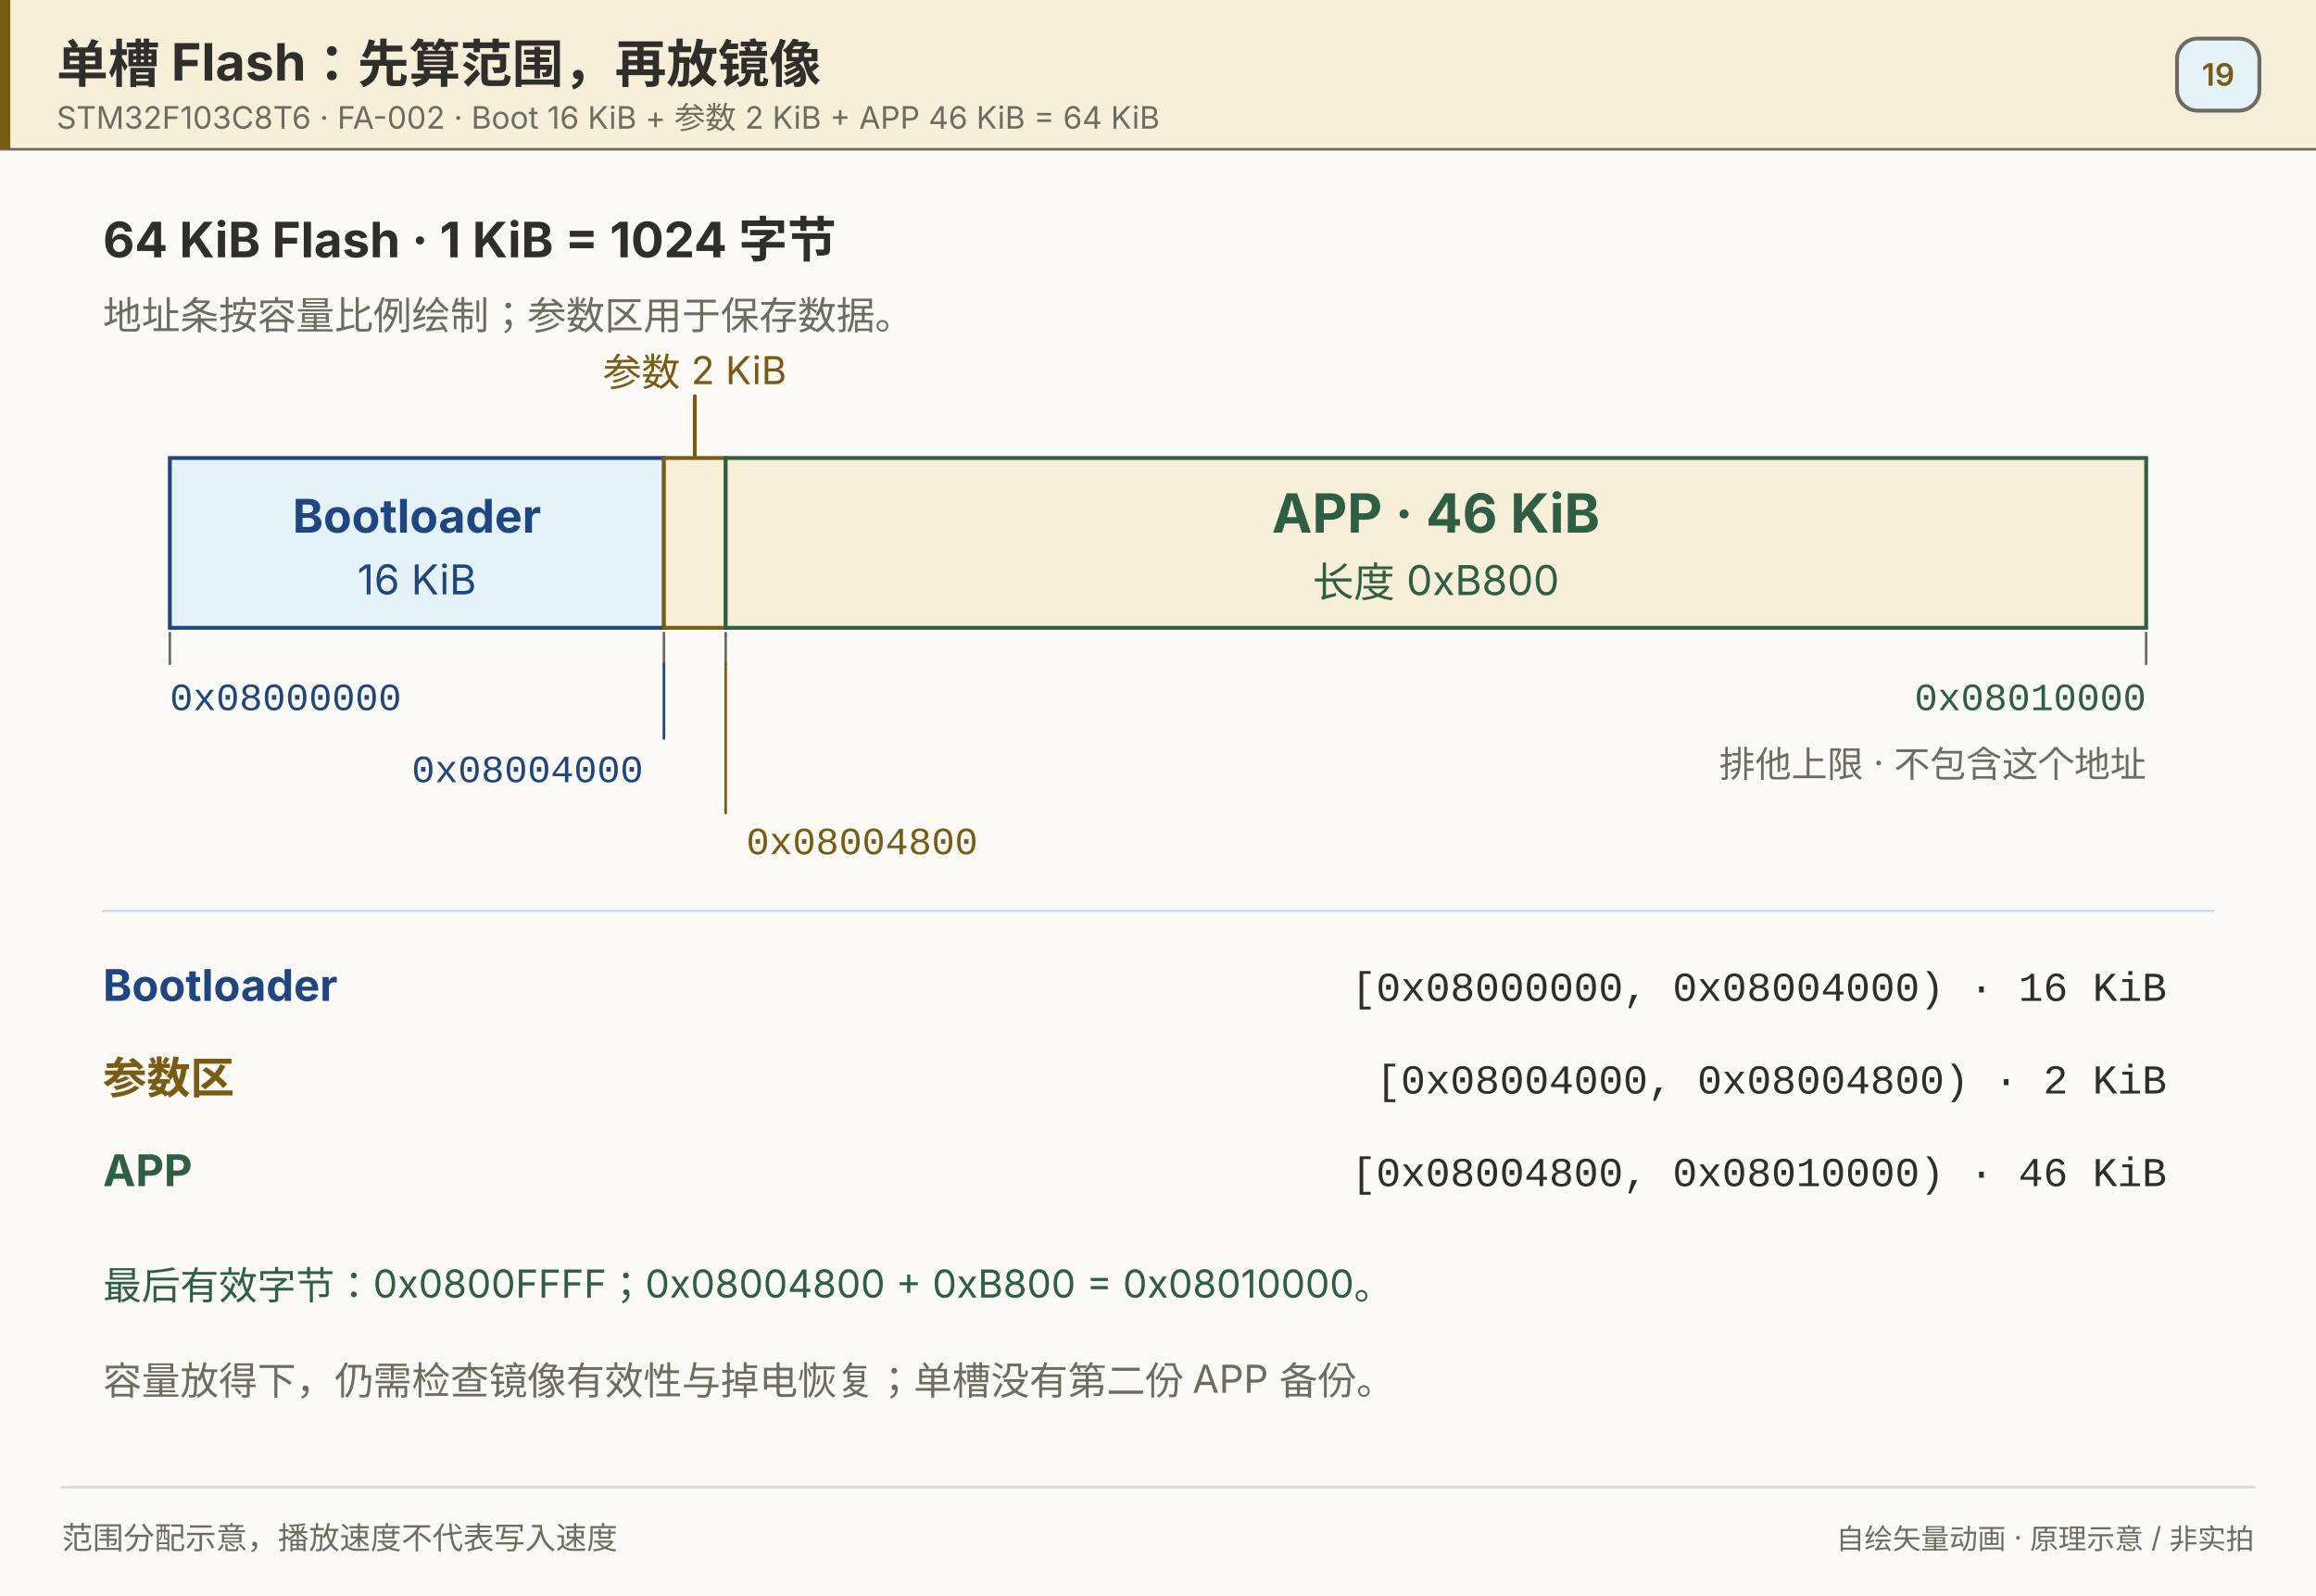
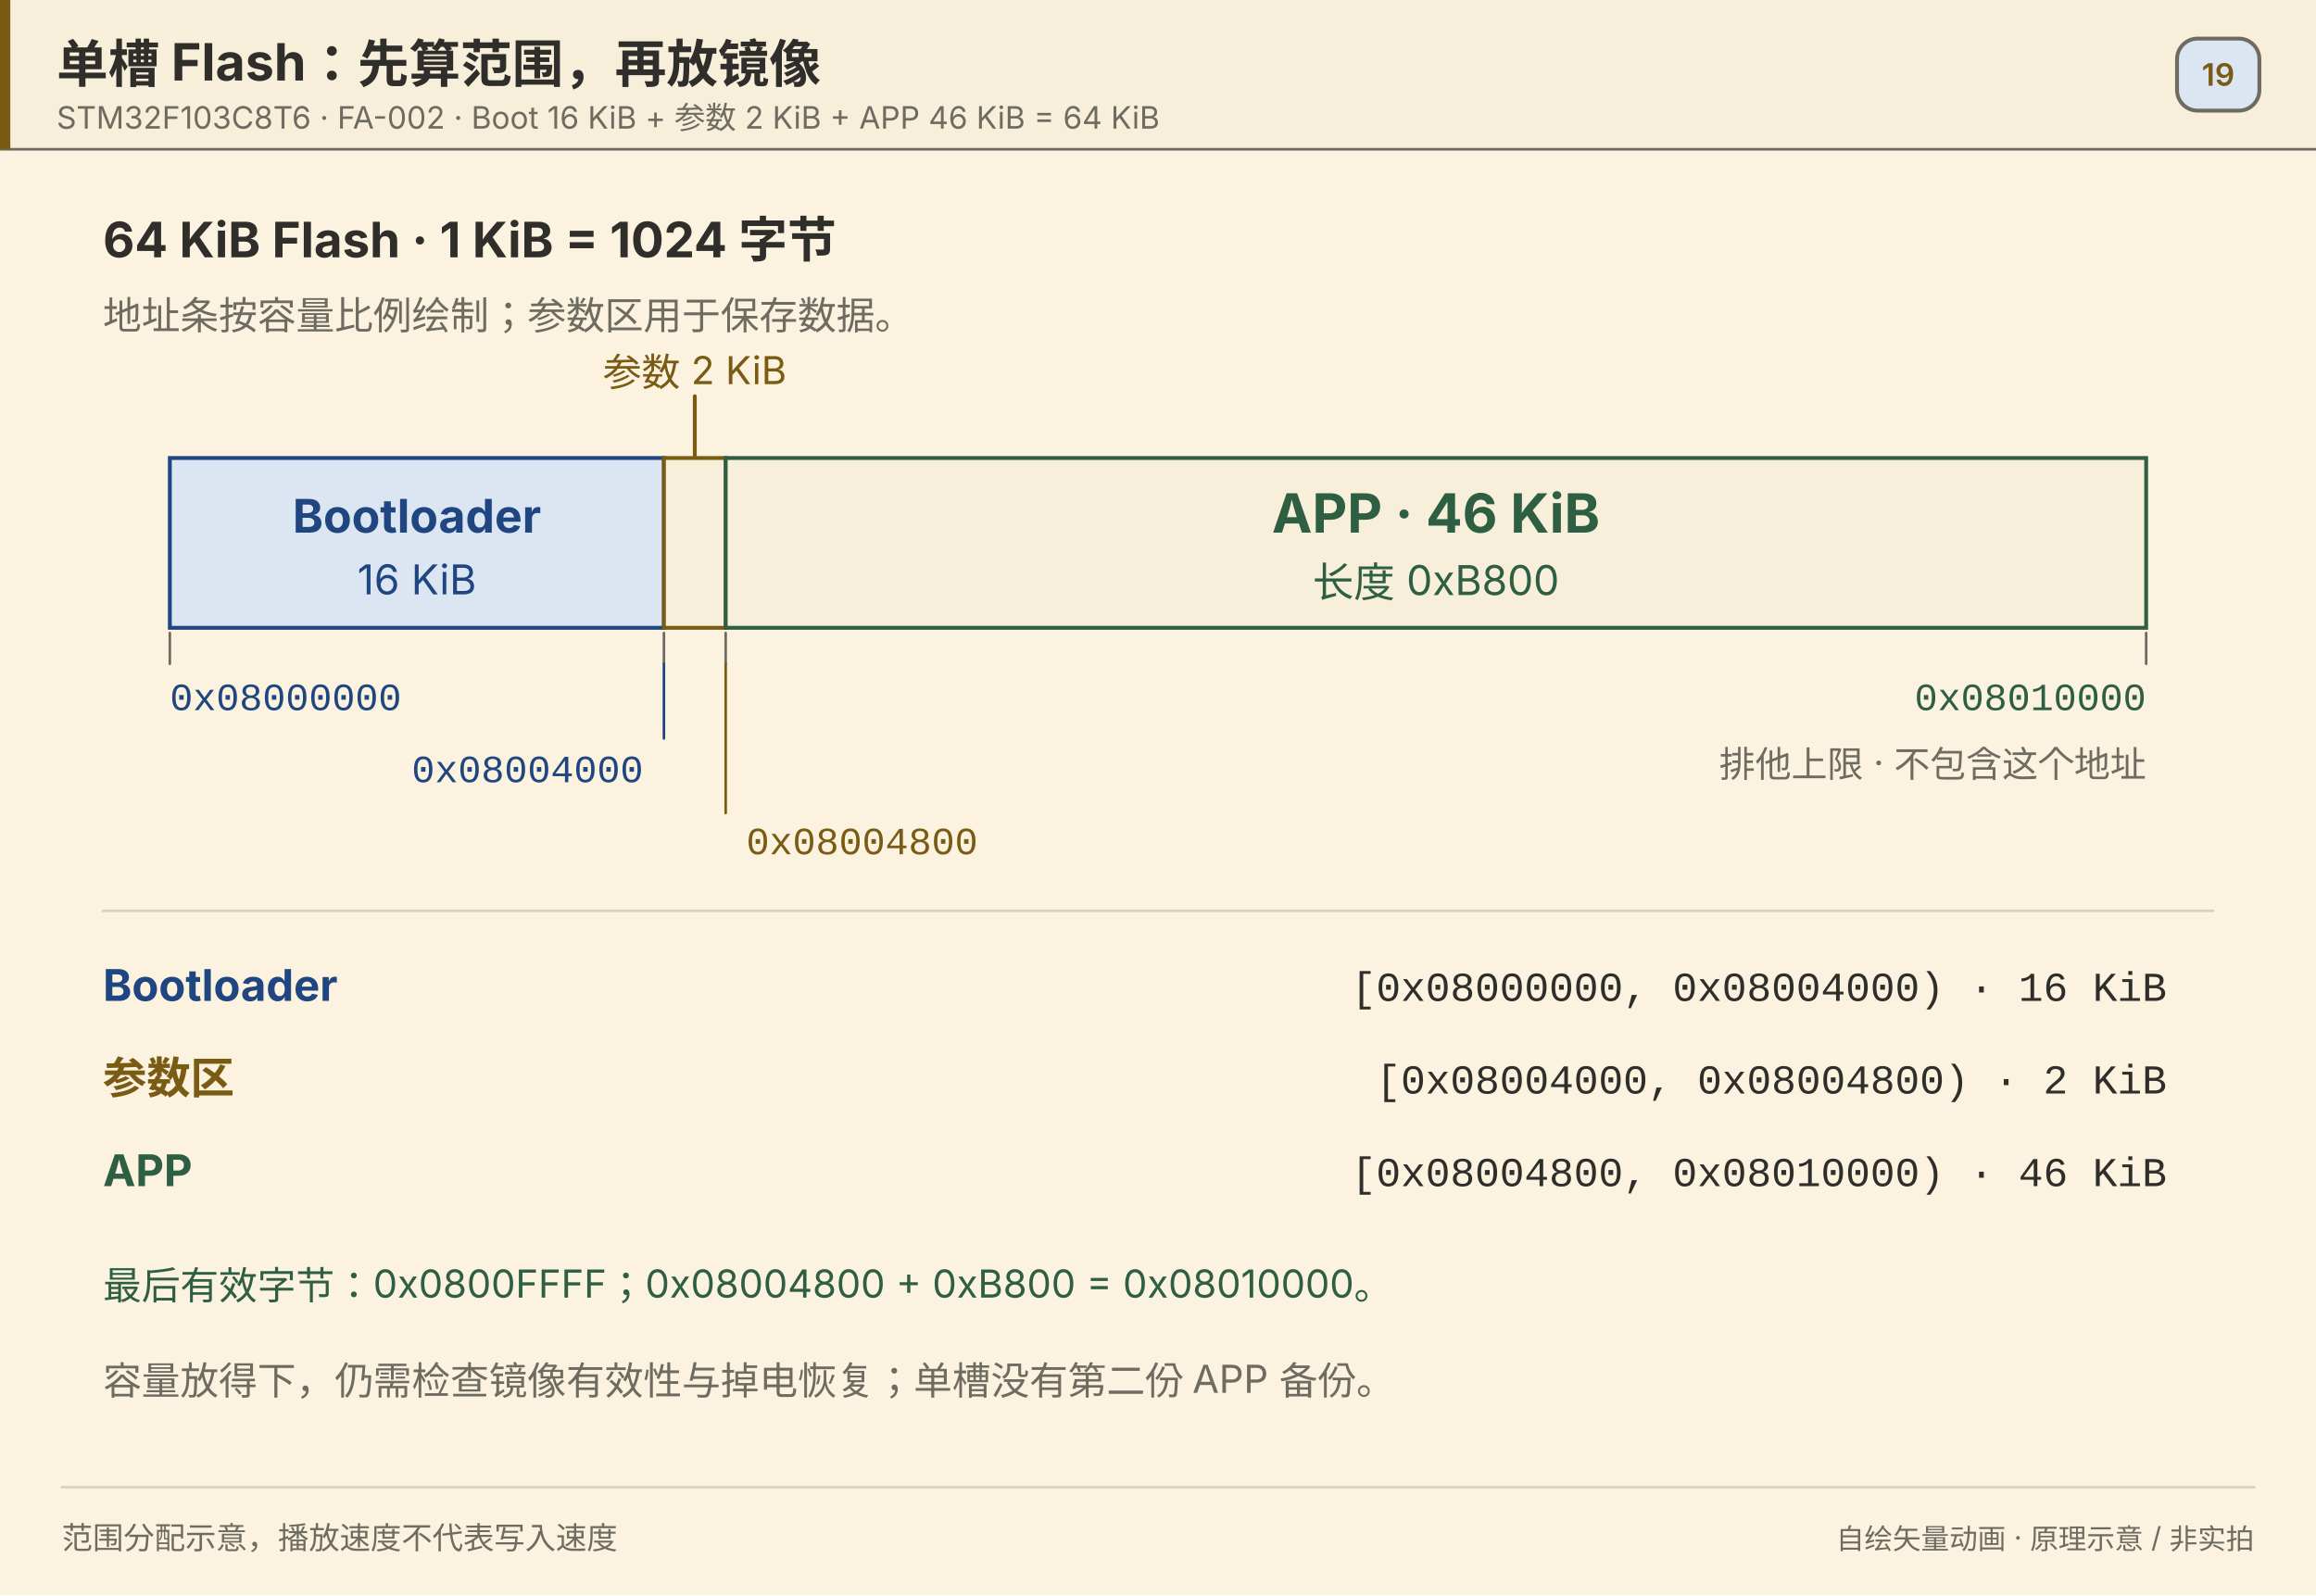
<svg xmlns="http://www.w3.org/2000/svg" width="900" height="620" viewBox="0 0 900 620" role="img" aria-label="Single APP slot address ranges">
  <style>
@keyframes slot-range-0{0%,0.000%{opacity:0}0.100%,32.333%{opacity:1}32.433%,100%{opacity:0}}.slot-range-0{animation:slot-range-0 7.2s steps(1,end) infinite;}
@keyframes slot-range-1{0%,33.333%{opacity:0}33.433%,65.666%{opacity:1}65.766%,100%{opacity:0}}.slot-range-1{animation:slot-range-1 7.2s steps(1,end) infinite;}
@keyframes slot-range-2{0%,66.666%{opacity:0}66.766%,98.999%{opacity:1}99.099%,100%{opacity:0}}.slot-range-2{animation:slot-range-2 7.2s steps(1,end) infinite;}
@media(prefers-reduced-motion:reduce){.slot-range{animation:none!important;display:none}}
@media print{.slot-range{animation:none!important;display:none}}
@media (prefers-reduced-motion: reduce){*{animation:none!important}}
</style>
-   <rect x="0" y="0" width="900" height="620" fill="#fbfaf7" />
+   <rect x="0" y="0" width="900" height="620" fill="#FBF3DF" />
  <rect x="0" y="0" width="900" height="58" fill="#F7EFDA" opacity="1" />
  <line x1="0" y1="58" x2="900" y2="58" stroke="#6E6B60" stroke-width="1" stroke-linecap="round" opacity="1" />
  <rect x="0" y="0" width="4" height="58" fill="#7A5B14" opacity="1" />
  <text x="22" y="32" font-size="20" fill="#2F2E2B" text-anchor="start" opacity="1" font-family="'PingFang SC','Hiragino Sans GB','Microsoft YaHei',system-ui,-apple-system,'Segoe UI',sans-serif" font-weight="700">单槽 Flash：先算范围，再放镜像</text>
  <text x="22" y="50" font-size="12" fill="#6E6B60" text-anchor="start" opacity="1" font-family="'PingFang SC','Hiragino Sans GB','Microsoft YaHei',system-ui,-apple-system,'Segoe UI',sans-serif">STM32F103C8T6 · FA-002 · Boot 16 KiB + 参数 2 KiB + APP 46 KiB = 64 KiB</text>
-   <rect x="846" y="15" width="32" height="28" fill="#e5f3f8" opacity="1" rx="8" stroke="#6E6B60" stroke-width="1.5" />
+   <rect x="846" y="15" width="32" height="28" fill="#DCE6F2" opacity="1" rx="8" stroke="#6E6B60" stroke-width="1.5" />
  <text x="862" y="33.32" font-size="12" fill="#7A5B14" text-anchor="middle" opacity="1" font-family="'PingFang SC','Hiragino Sans GB','Microsoft YaHei',system-ui,-apple-system,'Segoe UI',sans-serif" font-weight="600">19</text>
  <text x="40" y="100" font-size="19" fill="#2F2E2B" text-anchor="start" opacity="1" font-family="'PingFang SC','Hiragino Sans GB','Microsoft YaHei',system-ui,-apple-system,'Segoe UI',sans-serif" font-weight="700">64 KiB Flash · 1 KiB = 1024 字节</text>
  <text x="40" y="128" font-size="15" fill="#6E6B60" text-anchor="start" opacity="1" font-family="'PingFang SC','Hiragino Sans GB','Microsoft YaHei',system-ui,-apple-system,'Segoe UI',sans-serif">地址条按容量比例绘制；参数区用于保存数据。</text>
-   <rect x="66" y="178" width="192" height="66" fill="#e5f3f8" opacity="1" stroke="#1F4680" stroke-width="1.5" />
+   <rect x="66" y="178" width="192" height="66" fill="#DCE6F2" opacity="1" stroke="#1F4680" stroke-width="1.5" />
  <rect x="66" y="174" width="192" height="74" fill="none" opacity="0" stroke="#1F4680" stroke-width="2" class="slot-range slot-range-0" />
  <rect x="258" y="178" width="24" height="66" fill="#F7EFDA" opacity="1" stroke="#7A5B14" stroke-width="1.5" />
  <rect x="258" y="174" width="24" height="74" fill="none" opacity="0" stroke="#7A5B14" stroke-width="2" class="slot-range slot-range-1" />
  <rect x="282" y="178" width="552" height="66" fill="#F7EFDA" opacity="1" stroke="#2E5F42" stroke-width="1.5" />
  <rect x="282" y="174" width="552" height="74" fill="none" opacity="0" stroke="#2E5F42" stroke-width="2" class="slot-range slot-range-2" />
  <text x="162" y="207" font-size="18" fill="#1F4680" text-anchor="middle" opacity="1" font-family="'PingFang SC','Hiragino Sans GB','Microsoft YaHei',system-ui,-apple-system,'Segoe UI',sans-serif" font-weight="700">Bootloader</text>
  <text x="162" y="231" font-size="16" fill="#1F4680" text-anchor="middle" opacity="1" font-family="'PingFang SC','Hiragino Sans GB','Microsoft YaHei',system-ui,-apple-system,'Segoe UI',sans-serif">16 KiB</text>
  <text x="558" y="207" font-size="21" fill="#2E5F42" text-anchor="middle" opacity="1" font-family="'PingFang SC','Hiragino Sans GB','Microsoft YaHei',system-ui,-apple-system,'Segoe UI',sans-serif" font-weight="700">APP · 46 KiB</text>
  <text x="558" y="232" font-size="16" fill="#2E5F42" text-anchor="middle" opacity="1" font-family="'PingFang SC','Hiragino Sans GB','Microsoft YaHei',system-ui,-apple-system,'Segoe UI',sans-serif">长度 0xB800</text>
  <line x1="270" y1="177" x2="270" y2="154" stroke="#7A5B14" stroke-width="1.5" stroke-linecap="round" opacity="1" />
  <text x="270" y="150" font-size="15" fill="#7A5B14" text-anchor="middle" opacity="1" font-family="'PingFang SC','Hiragino Sans GB','Microsoft YaHei',system-ui,-apple-system,'Segoe UI',sans-serif">参数 2 KiB</text>
  <line x1="66" y1="246" x2="66" y2="258" stroke="#6E6B60" stroke-width="1" stroke-linecap="round" opacity="1" />
  <line x1="258" y1="246" x2="258" y2="258" stroke="#6E6B60" stroke-width="1" stroke-linecap="round" opacity="1" />
  <line x1="282" y1="246" x2="282" y2="258" stroke="#6E6B60" stroke-width="1" stroke-linecap="round" opacity="1" />
  <line x1="834" y1="246" x2="834" y2="258" stroke="#6E6B60" stroke-width="1" stroke-linecap="round" opacity="1" />
  <text x="66" y="276" font-size="15" fill="#1F4680" text-anchor="start" opacity="1" font-family="ui-monospace,SFMono-Regular,'JetBrains Mono',Consolas,'Courier New',monospace">0x08000000</text>
  <line x1="258" y1="258" x2="258" y2="287" stroke="#1F4680" stroke-width="1" stroke-linecap="round" opacity="1" />
  <text x="250" y="304" font-size="15" fill="#1F4680" text-anchor="end" opacity="1" font-family="ui-monospace,SFMono-Regular,'JetBrains Mono',Consolas,'Courier New',monospace">0x08004000</text>
  <line x1="282" y1="258" x2="282" y2="316" stroke="#7A5B14" stroke-width="1" stroke-linecap="round" opacity="1" />
  <text x="290" y="332" font-size="15" fill="#7A5B14" text-anchor="start" opacity="1" font-family="ui-monospace,SFMono-Regular,'JetBrains Mono',Consolas,'Courier New',monospace">0x08004800</text>
  <text x="834" y="276" font-size="15" fill="#2E5F42" text-anchor="end" opacity="1" font-family="ui-monospace,SFMono-Regular,'JetBrains Mono',Consolas,'Courier New',monospace">0x08010000</text>
  <text x="834" y="302" font-size="14" fill="#6E6B60" text-anchor="end" opacity="1" font-family="'PingFang SC','Hiragino Sans GB','Microsoft YaHei',system-ui,-apple-system,'Segoe UI',sans-serif">排他上限 · 不包含这个地址</text>
-   <line x1="40" y1="354" x2="860" y2="354" stroke="#d7dce1" stroke-width="1" stroke-linecap="round" opacity="1" />
+   <line x1="40" y1="354" x2="860" y2="354" stroke="#D8D2C0" stroke-width="1" stroke-linecap="round" opacity="1" />
  <text x="40" y="389" font-size="17" fill="#1F4680" text-anchor="start" opacity="1" font-family="'PingFang SC','Hiragino Sans GB','Microsoft YaHei',system-ui,-apple-system,'Segoe UI',sans-serif" font-weight="700">Bootloader</text>
  <text x="842" y="389" font-size="16" fill="#2F2E2B" text-anchor="end" opacity="1" font-family="ui-monospace,SFMono-Regular,'JetBrains Mono',Consolas,'Courier New',monospace">[0x08000000, 0x08004000)  ·  16 KiB</text>
  <text x="40" y="425" font-size="17" fill="#7A5B14" text-anchor="start" opacity="1" font-family="'PingFang SC','Hiragino Sans GB','Microsoft YaHei',system-ui,-apple-system,'Segoe UI',sans-serif" font-weight="700">参数区</text>
  <text x="842" y="425" font-size="16" fill="#2F2E2B" text-anchor="end" opacity="1" font-family="ui-monospace,SFMono-Regular,'JetBrains Mono',Consolas,'Courier New',monospace">[0x08004000, 0x08004800)  ·  2 KiB</text>
  <text x="40" y="461" font-size="17" fill="#2E5F42" text-anchor="start" opacity="1" font-family="'PingFang SC','Hiragino Sans GB','Microsoft YaHei',system-ui,-apple-system,'Segoe UI',sans-serif" font-weight="700">APP</text>
  <text x="842" y="461" font-size="16" fill="#2F2E2B" text-anchor="end" opacity="1" font-family="ui-monospace,SFMono-Regular,'JetBrains Mono',Consolas,'Courier New',monospace">[0x08004800, 0x08010000)  ·  46 KiB</text>
  <text x="40" y="505" font-size="15" fill="#2E5F42" text-anchor="start" opacity="1" font-family="'PingFang SC','Hiragino Sans GB','Microsoft YaHei',system-ui,-apple-system,'Segoe UI',sans-serif">最后有效字节：0x0800FFFF；0x08004800 + 0xB800 = 0x08010000。</text>
  <text x="40" y="542" font-size="15" fill="#6E6B60" text-anchor="start" opacity="1" font-family="'PingFang SC','Hiragino Sans GB','Microsoft YaHei',system-ui,-apple-system,'Segoe UI',sans-serif">容量放得下，仍需检查镜像有效性与掉电恢复；单槽没有第二份 APP 备份。</text>
-   <line x1="24" y1="578" x2="876" y2="578" stroke="#d7dce1" stroke-width="1" stroke-linecap="round" opacity="1" />
+   <line x1="24" y1="578" x2="876" y2="578" stroke="#D8D2C0" stroke-width="1" stroke-linecap="round" opacity="1" />
  <text x="24" y="602" font-size="12" fill="#6E6B60" text-anchor="start" opacity="1" font-family="'PingFang SC','Hiragino Sans GB','Microsoft YaHei',system-ui,-apple-system,'Segoe UI',sans-serif">范围分配示意，播放速度不代表写入速度</text>
  <text x="876" y="602" font-size="11" fill="#6E6B60" text-anchor="end" opacity="1" font-family="'PingFang SC','Hiragino Sans GB','Microsoft YaHei',system-ui,-apple-system,'Segoe UI',sans-serif">自绘矢量动画 · 原理示意 / 非实拍</text>
</svg>
